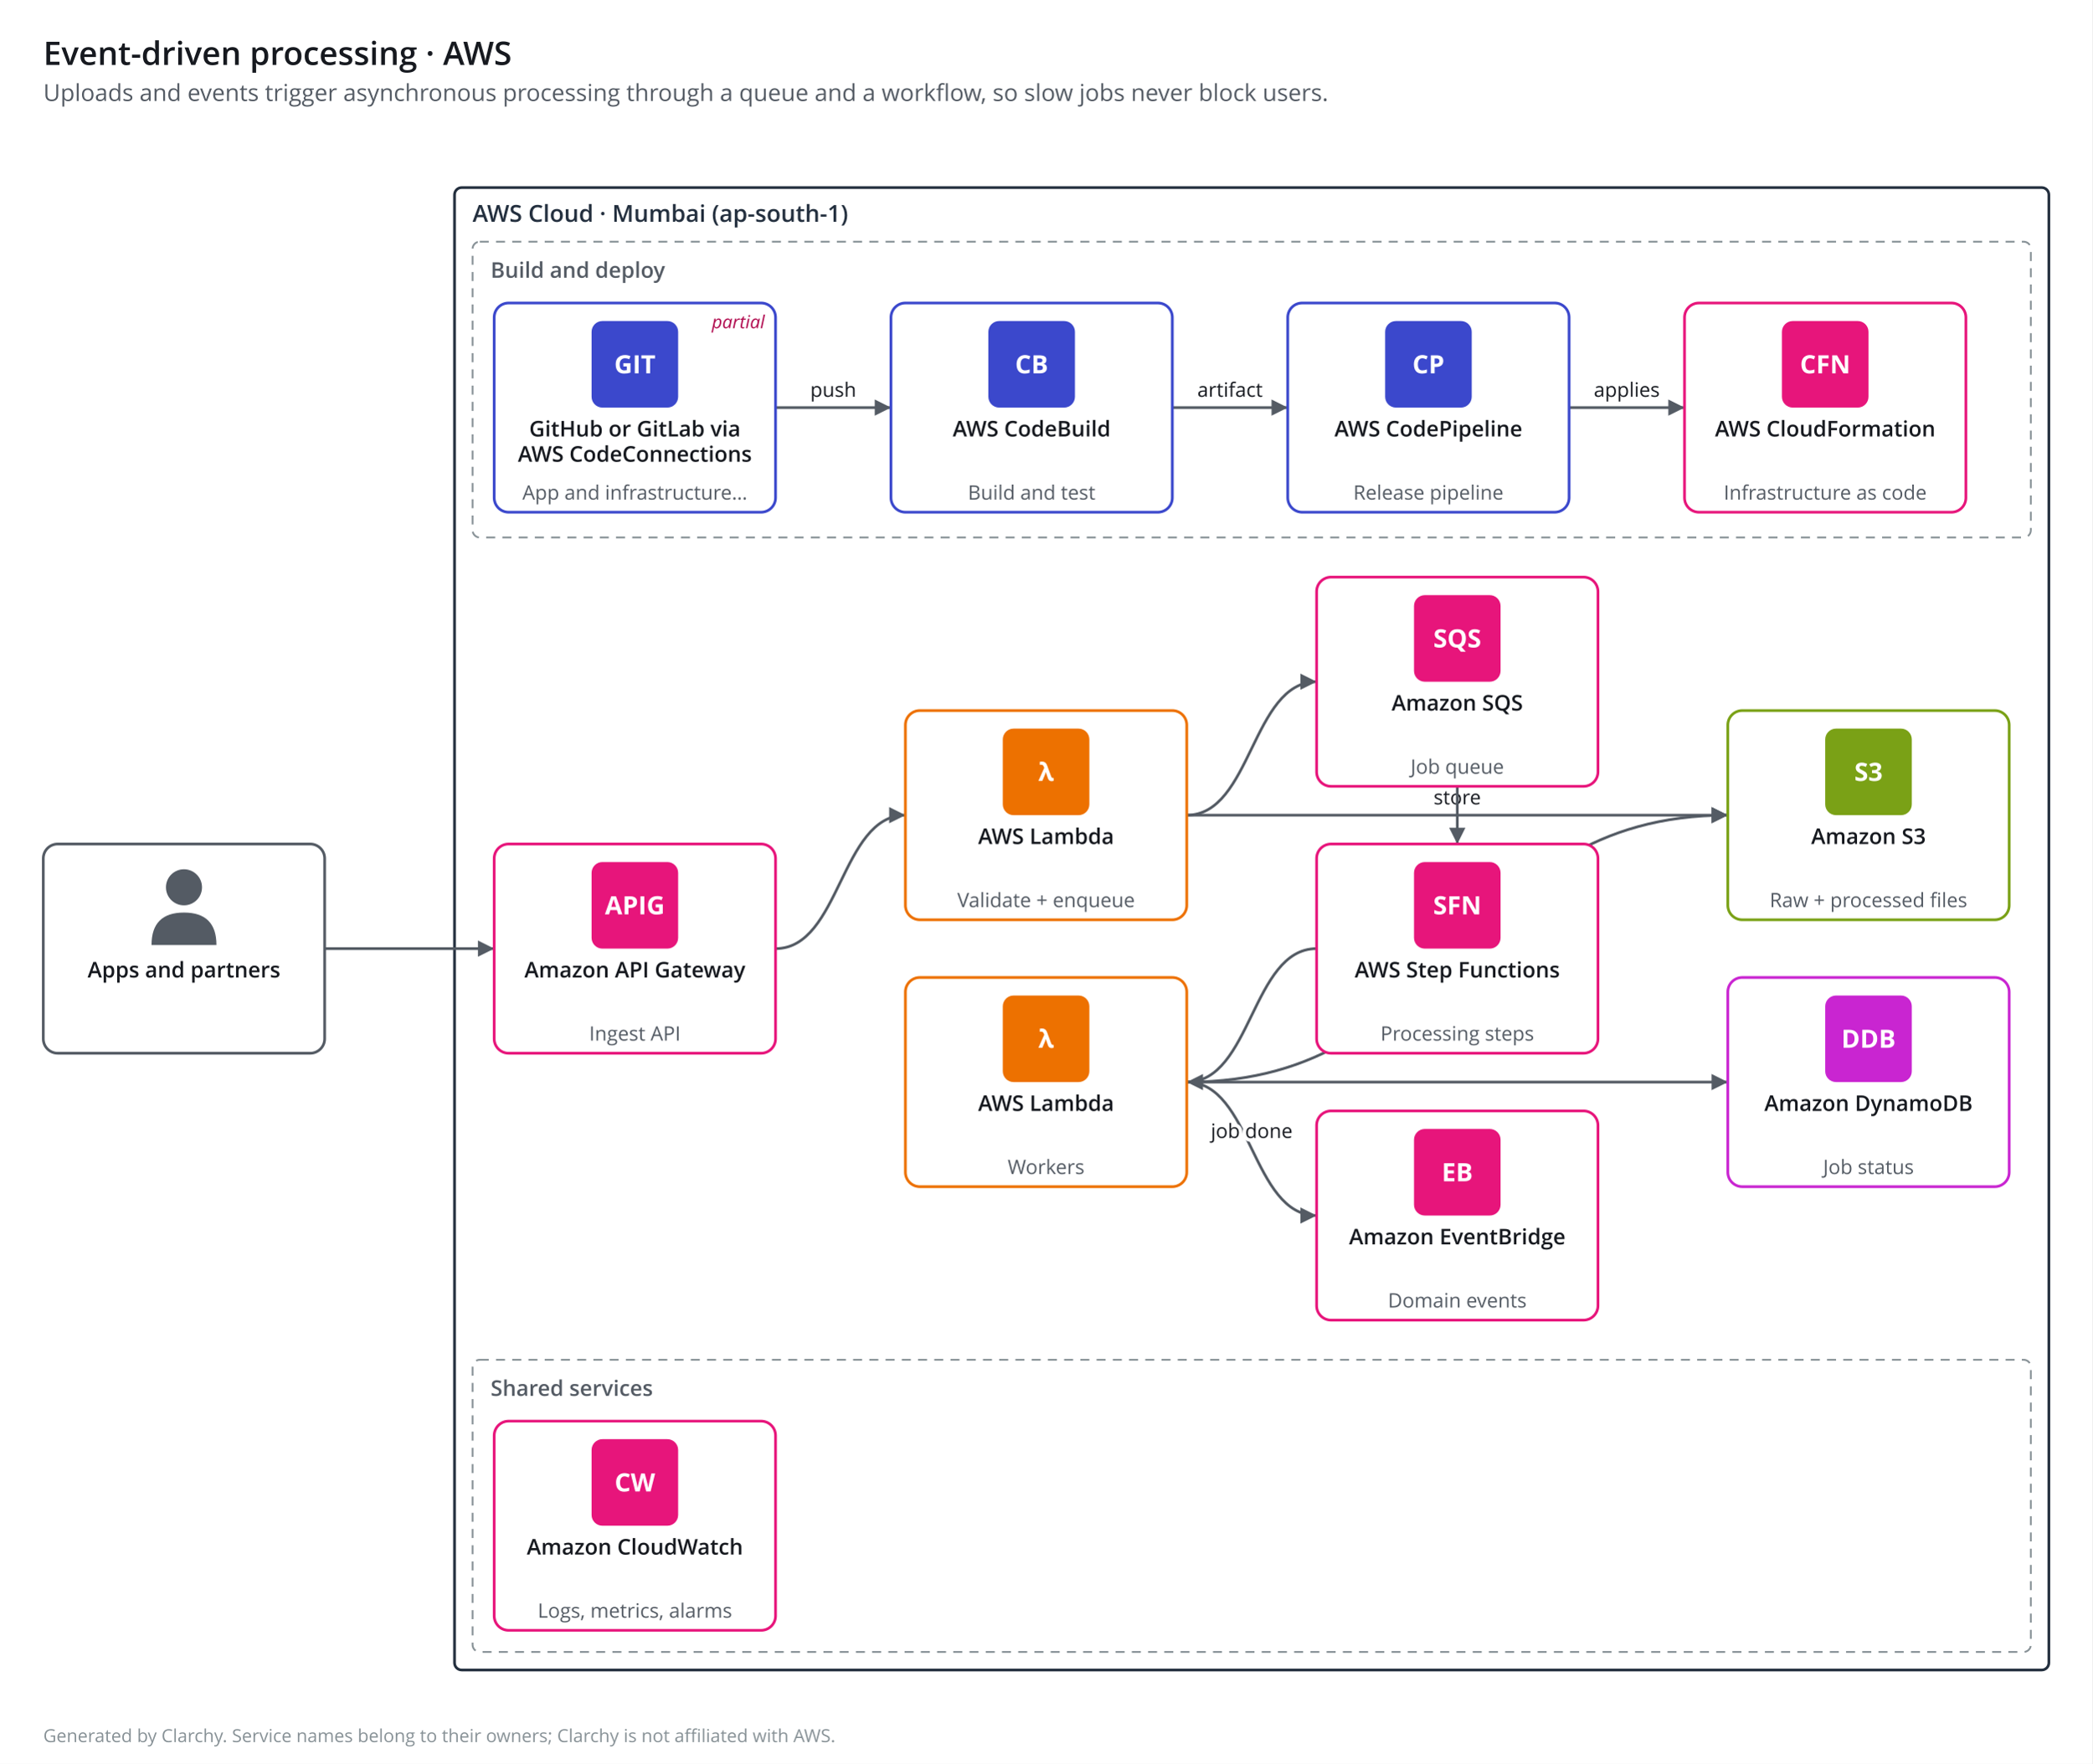
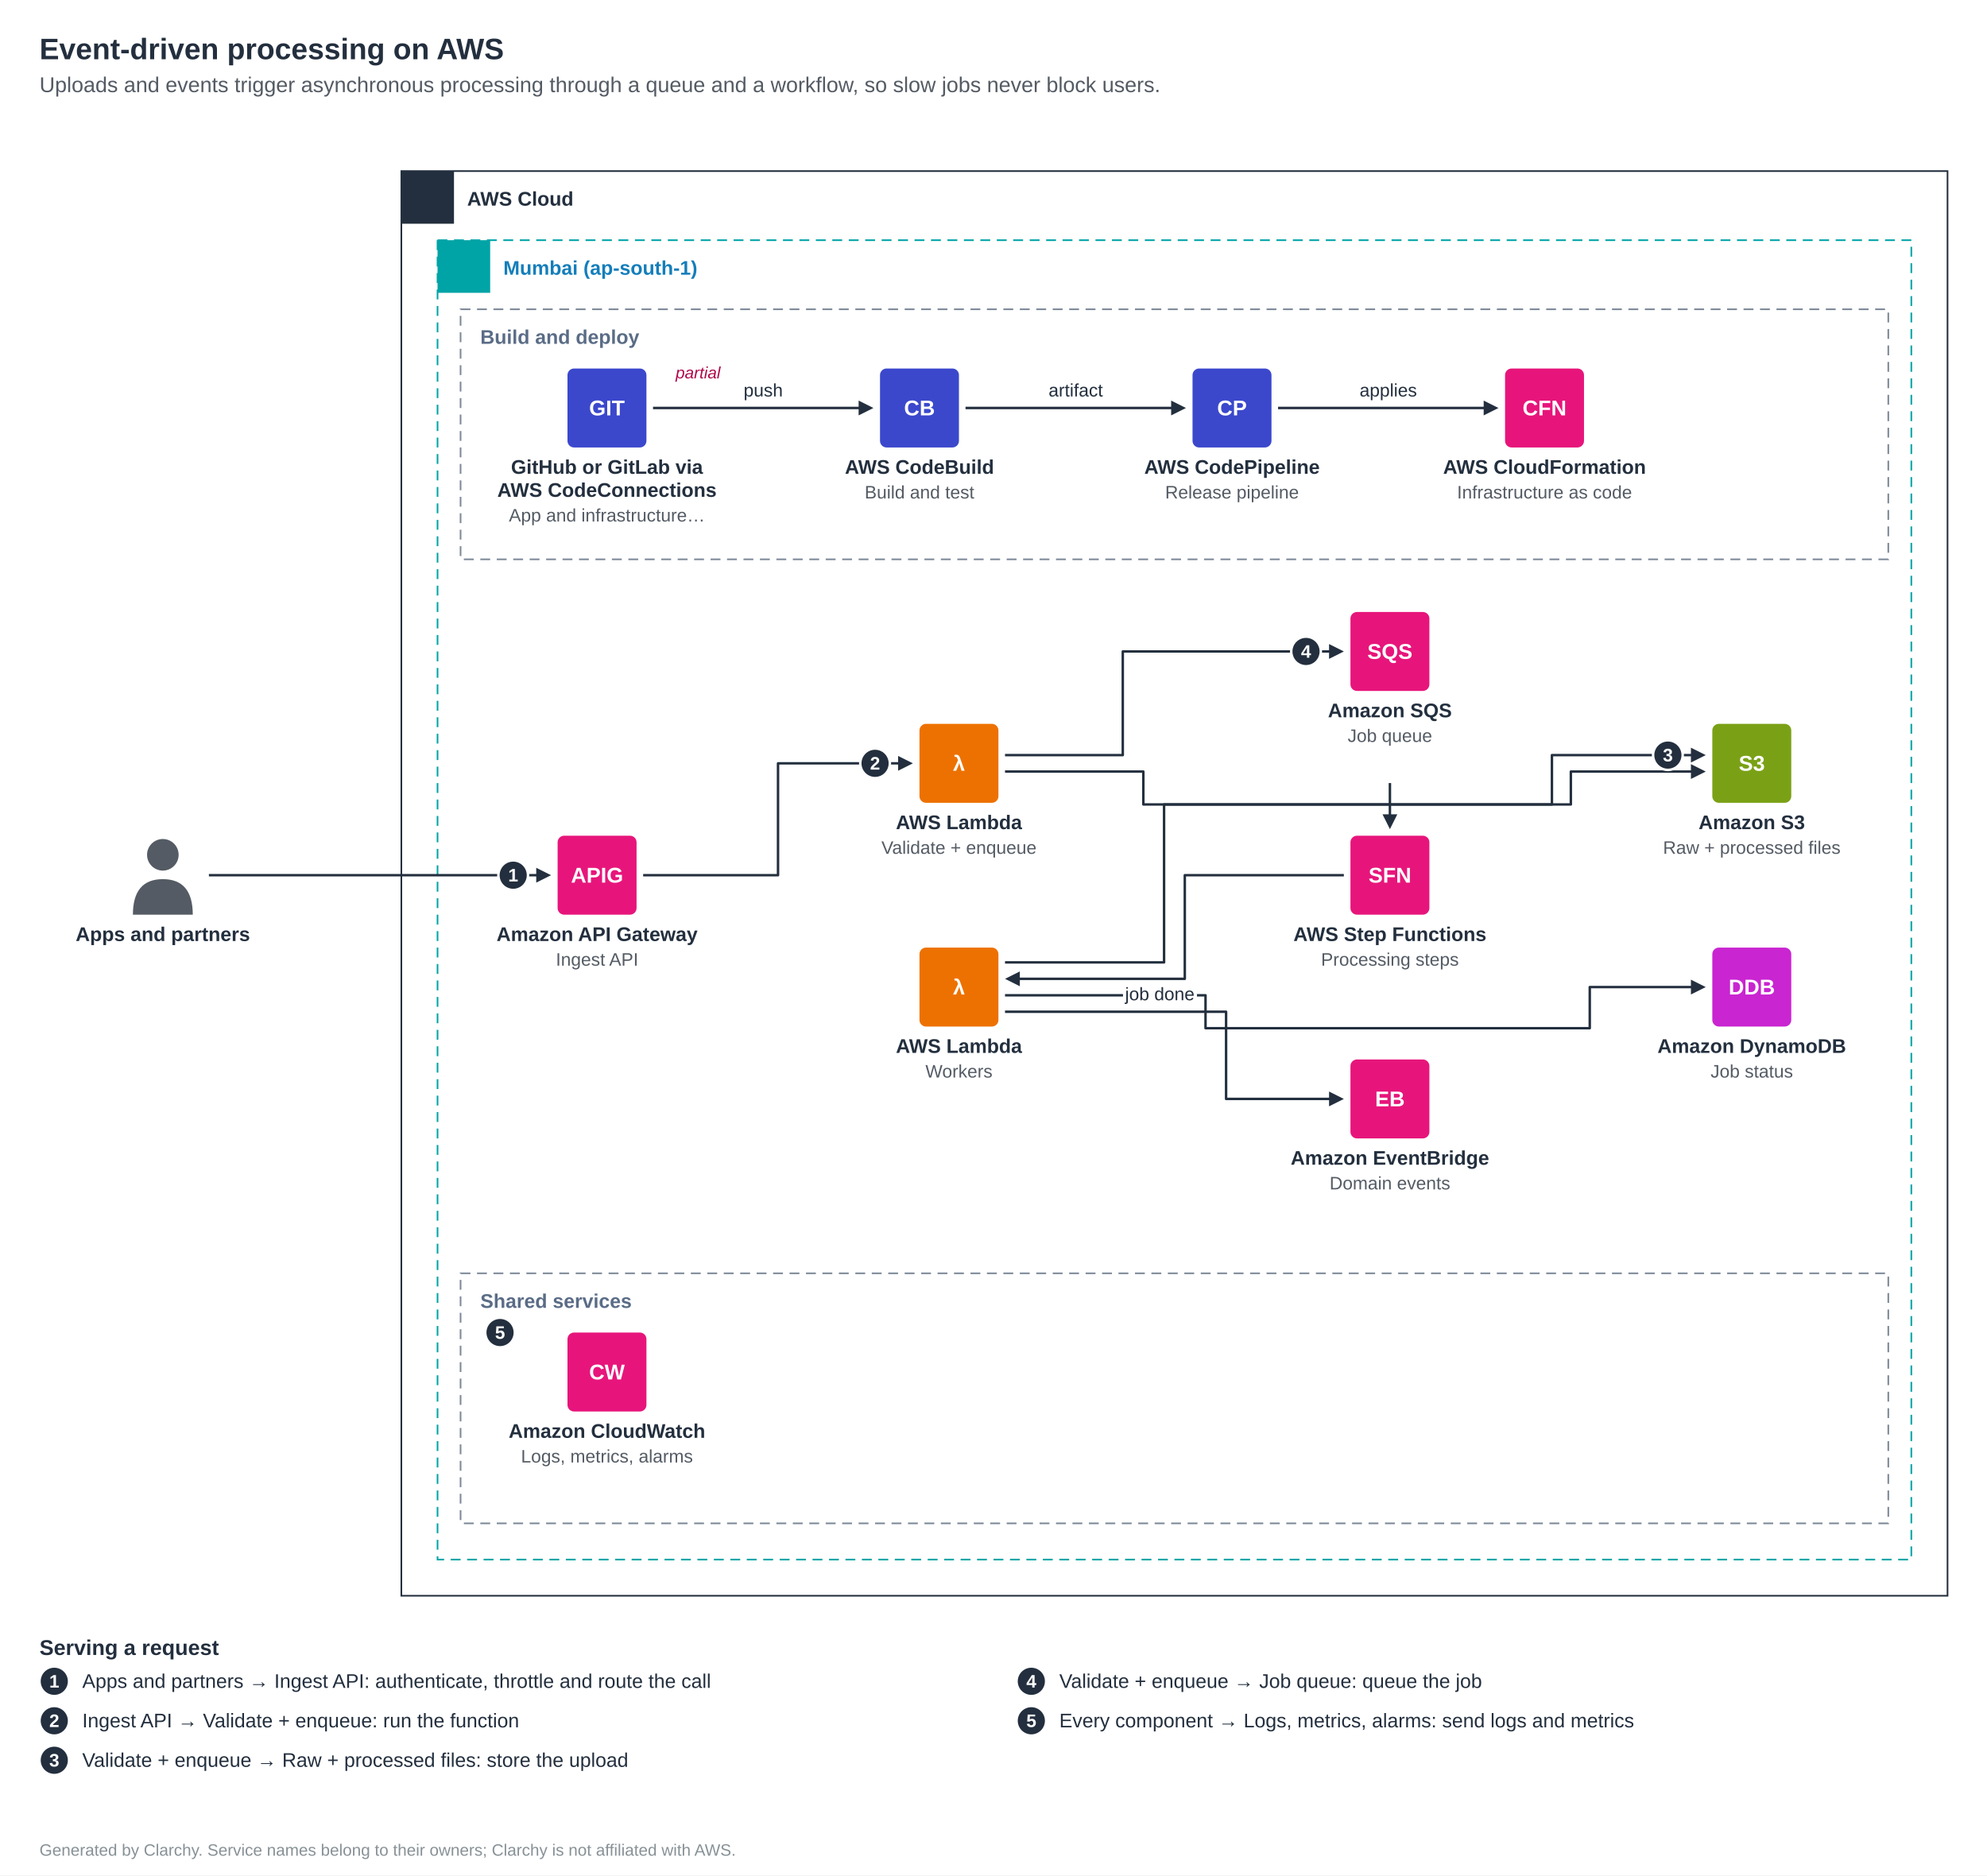
- <svg xmlns="http://www.w3.org/2000/svg" class="ca-diagram ca-aws" width="1160" height="978" viewBox="0 0 1160 978" role="img" data-body-top="80" data-body-bottom="950" aria-label="Event-driven processing on AWS">
-   <style>.ca-aws{font-family:'Open Sans', 'Helvetica Neue', Arial, sans-serif}
+ <svg xmlns="http://www.w3.org/2000/svg" class="ca-diagram ca-aws" width="1208" height="1140" viewBox="0 0 1208 1140" role="img" data-body-top="80" data-body-bottom="1112" data-drawing-bottom="978" aria-label="Event-driven processing on AWS">
+   <style>.ca-aws{font-family:'Amazon Ember', 'Helvetica Neue', Arial, sans-serif}
.ca-aws .ca-bg{fill:#ffffff}
- .ca-aws .ca-title{font-size:18px;font-weight:600;fill:#16191f}
- .ca-aws .ca-subtitle{font-size:13px;fill:#545b64}
- .ca-aws .ca-cloud{fill:#FFFFFF;stroke:#232F3E;stroke-width:1.5;}
- .ca-aws .ca-cloud-label{font-size:13px;font-weight:600;fill:#232F3E}
- .ca-aws .ca-band{fill:none;stroke:#879196;stroke-dasharray:5 4}
- .ca-aws .ca-band-label{font-size:12px;font-weight:600;fill:#545B64}
- .ca-aws .ca-node-box{fill:#ffffff;stroke-width:1.5}
- .ca-aws .ca-badge{font-size:14px;font-weight:700;fill:#ffffff}
- .ca-aws .ca-service{font-size:12px;font-weight:600;fill:#16191f}
- .ca-aws .ca-label{font-size:11px;fill:#545b64}
+ .ca-aws .ca-title{font-size:18px;font-weight:700;fill:#232F3E}
+ .ca-aws .ca-subtitle{font-size:13px;fill:#545B64}
+ .ca-aws .ca-group-label{font-size:12px;font-weight:600;fill:#232F3E}
+ .ca-aws .ca-badge{font-size:13px;font-weight:700;fill:#ffffff}
+ .ca-aws .ca-service{font-size:12px;font-weight:600;fill:#232F3E}
+ .ca-aws .ca-label{font-size:11px;fill:#545B64}
.ca-aws .ca-fidelity{font-size:10px;font-style:italic;fill:#b0084d}
- .ca-aws .ca-edge{fill:none;stroke:#545B64;stroke-width:1.5}
- .ca-aws .ca-arrow{fill:#545B64}
- .ca-aws .ca-edge-label{font-size:11px;fill:#16191f;paint-order:stroke;stroke:#ffffff;stroke-width:4}
- .ca-aws .ca-footer{font-size:10px;fill:#879196}</style>
-   <rect class="ca-bg" width="1160" height="978" />
-   <text class="ca-title" x="24" y="36">Event-driven processing · AWS</text>
+ .ca-aws .ca-edge{fill:none;stroke:#232F3E;stroke-width:1.5;stroke-linejoin:round}
+ .ca-aws .ca-arrow{fill:#232F3E}
+ .ca-aws .ca-edge-label{font-size:11px;fill:#232F3E;paint-order:stroke;stroke:#ffffff;stroke-width:4;stroke-linejoin:round}
+ .ca-aws .ca-step circle{fill:#232F3E;stroke:#ffffff;stroke-width:1.5}
+ .ca-aws .ca-step text{font-size:11px;font-weight:700;fill:#ffffff}
+ .ca-aws .ca-steps-title{font-size:13px;font-weight:700;fill:#232F3E}
+ .ca-aws .ca-steps-text{font-size:12px;fill:#232F3E}
+ .ca-aws .ca-footer{font-size:10px;fill:#879196}
+ .ca-aws .ca-node-box{fill:transparent;stroke:transparent;stroke-width:1.5}
+ .ca-aws .ca-group-cloud{fill:none;stroke:#232F3E}
+ .ca-aws .ca-group-cloud-label{fill:#232F3E;font-weight:600}
+ .ca-aws .ca-group-region{fill:none;stroke:#00A4A6;stroke-dasharray:6 4}
+ .ca-aws .ca-group-region-label{fill:#147EBA;font-weight:600}
+ .ca-aws .ca-group-vpc{fill:none;stroke:#8C4FFF}
+ .ca-aws .ca-group-vpc-label{fill:#8C4FFF;font-weight:600}
+ .ca-aws .ca-group-public{fill:#F2F6E8;stroke:none}
+ .ca-aws .ca-group-public-label{fill:#248814;font-weight:600}
+ .ca-aws .ca-group-private{fill:#E6F6F7;stroke:none}
+ .ca-aws .ca-group-private-label{fill:#147EBA;font-weight:600}
+ .ca-aws .ca-group-generic{fill:none;stroke:#7D8998;stroke-dasharray:6 4}
+ .ca-aws .ca-group-generic-label{fill:#5A6C86;font-weight:600}</style>
+   <rect class="ca-bg" width="1208" height="1140" />
+   <text class="ca-title" x="24" y="36">Event-driven processing on AWS</text>
  <text class="ca-subtitle" x="24" y="56">Uploads and events trigger asynchronous processing through a queue and a workflow, so slow jobs never block users.</text>
-   <rect class="ca-cloud" x="252" y="104" width="884" height="822" rx="4" />
-   <text class="ca-cloud-label" x="262" y="123">AWS Cloud · Mumbai (ap-south-1)</text>
-   <rect class="ca-band" x="262" y="134" width="864" height="164" rx="4" />
-   <text class="ca-band-label" x="272" y="154">Build and deploy</text>
-   <rect class="ca-band" x="262" y="754" width="864" height="162" rx="4" />
-   <text class="ca-band-label" x="272" y="774">Shared services</text>
-   <path class="ca-edge" data-from="producers" data-to="api" d="M180,526 C227,526 227,526 274,526" />
-   <polygon class="ca-arrow" data-from="producers" data-to="api" points="274,526 265,521.5 265,530.5" />
-   <path class="ca-edge" data-from="api" data-to="ingest" d="M430,526 C466,526 466,452 502,452" />
-   <polygon class="ca-arrow" data-from="api" data-to="ingest" points="502,452 493,447.5 493,456.5" />
-   <path class="ca-edge" data-from="ingest" data-to="raw" d="M658,452 C808,452 808,452 958,452" />
-   <polygon class="ca-arrow" data-from="ingest" data-to="raw" points="958,452 949,447.5 949,456.5" />
-   <text class="ca-edge-label" data-from="ingest" data-to="raw" x="808" y="446" text-anchor="middle">store</text>
-   <path class="ca-edge" data-from="ingest" data-to="queue" d="M658,452 C694,452 694,378 730,378" />
-   <polygon class="ca-arrow" data-from="ingest" data-to="queue" points="730,378 721,373.5 721,382.5" />
-   <path class="ca-edge" data-from="queue" data-to="workflow" d="M808,436 C808,452 808,452 808,468" />
-   <polygon class="ca-arrow" data-from="queue" data-to="workflow" points="808,468 803.5,459 812.5,459" />
-   <path class="ca-edge" data-from="workflow" data-to="workers" d="M730,526 C694,526 694,600 658,600" />
-   <polygon class="ca-arrow" data-from="workflow" data-to="workers" points="658,600 667,595.5 667,604.5" />
-   <path class="ca-edge" data-from="workers" data-to="raw" d="M658,600 C808,600 808,452 958,452" />
-   <polygon class="ca-arrow" data-from="workers" data-to="raw" points="958,452 949,447.5 949,456.5" />
-   <path class="ca-edge" data-from="workers" data-to="state" d="M658,600 C808,600 808,600 958,600" />
-   <polygon class="ca-arrow" data-from="workers" data-to="state" points="958,600 949,595.5 949,604.5" />
-   <path class="ca-edge" data-from="workers" data-to="events" d="M658,600 C694,600 694,674 730,674" />
-   <polygon class="ca-arrow" data-from="workers" data-to="events" points="730,674 721,669.5 721,678.5" />
-   <text class="ca-edge-label" data-from="workers" data-to="events" x="694" y="631" text-anchor="middle">job done</text>
-   <path class="ca-edge" data-from="repo" data-to="build" d="M430,226 C462,226 462,226 494,226" />
-   <polygon class="ca-arrow" data-from="repo" data-to="build" points="494,226 485,221.5 485,230.5" />
-   <text class="ca-edge-label" data-from="repo" data-to="build" x="462" y="220" text-anchor="middle">push</text>
-   <path class="ca-edge" data-from="build" data-to="deploy" d="M650,226 C682,226 682,226 714,226" />
-   <polygon class="ca-arrow" data-from="build" data-to="deploy" points="714,226 705,221.5 705,230.5" />
-   <text class="ca-edge-label" data-from="build" data-to="deploy" x="682" y="220" text-anchor="middle">artifact</text>
-   <path class="ca-edge" data-from="deploy" data-to="infra-code" d="M870,226 C902,226 902,226 934,226" />
-   <polygon class="ca-arrow" data-from="deploy" data-to="infra-code" points="934,226 925,221.5 925,230.5" />
-   <text class="ca-edge-label" data-from="deploy" data-to="infra-code" x="902" y="220" text-anchor="middle">applies</text>
+   <rect class="ca-group ca-group-cloud" x="244" y="104" width="940" height="866" rx="0" />
+   <rect x="244" y="104" width="32" height="32" fill="#232F3E" />
+   <text class="ca-group-label ca-group-cloud-label" x="284" y="125">AWS Cloud</text>
+   <rect class="ca-group ca-group-region" x="266" y="146" width="896" height="802" rx="0" />
+   <rect x="266" y="146" width="32" height="32" fill="#00A4A6" />
+   <text class="ca-group-label ca-group-region-label" x="306" y="167">Mumbai (ap-south-1)</text>
+   <rect class="ca-group ca-group-generic" x="280" y="188" width="868" height="152" rx="0" />
+   <text class="ca-group-label ca-group-generic-label" x="292" y="209">Build and deploy</text>
+   <rect class="ca-group ca-group-generic" x="280" y="774" width="868" height="152" rx="0" />
+   <text class="ca-group-label ca-group-generic-label" x="292" y="795">Shared services</text>
+   <path class="ca-edge" data-from="producers" data-to="api" d="M127,532 L329,532" />
+   <polygon class="ca-arrow" data-from="producers" data-to="api" points="335,532 326,527.5 326,536.5" />
+   <path class="ca-edge" data-from="api" data-to="ingest" d="M391,532 L473,532 L473,464 L549,464" />
+   <polygon class="ca-arrow" data-from="api" data-to="ingest" points="555,464 546,459.5 546,468.5" />
+   <path class="ca-edge" data-from="ingest" data-to="raw" d="M611,469 L695.1,469 L695.1,489 L943.5,489 L943.5,459 L1031,459" />
+   <polygon class="ca-arrow" data-from="ingest" data-to="raw" points="1037,459 1028,454.5 1028,463.5" />
+   <path class="ca-edge" data-from="ingest" data-to="queue" d="M611,459 L682.6,459 L682.6,396 L811,396" />
+   <polygon class="ca-arrow" data-from="ingest" data-to="queue" points="817,396 808,391.5 808,400.5" />
+   <path class="ca-edge" data-from="queue" data-to="workflow" d="M845,476 L845,498" />
+   <polygon class="ca-arrow" data-from="queue" data-to="workflow" points="845,504 840.5,495 849.5,495" />
+   <path class="ca-edge" data-from="workflow" data-to="workers" d="M817,532 L720.3,532 L720.3,595 L617,595" />
+   <polygon class="ca-arrow" data-from="workflow" data-to="workers" points="611,595 620,590.5 620,599.5" />
+   <path class="ca-edge" data-from="workers" data-to="raw" d="M611,585 L707.7,585 L707.7,489 L955,489 L955,469 L1031,469" />
+   <polygon class="ca-arrow" data-from="workers" data-to="raw" points="1037,469 1028,464.5 1028,473.5" />
+   <path class="ca-edge" data-from="workers" data-to="state" d="M611,605 L732.9,605 L732.9,625 L966.5,625 L966.5,600 L1031,600" />
+   <polygon class="ca-arrow" data-from="workers" data-to="state" points="1037,600 1028,595.5 1028,604.5" />
+   <path class="ca-edge" data-from="workers" data-to="events" d="M611,615 L745.4,615 L745.4,668 L811,668" />
+   <polygon class="ca-arrow" data-from="workers" data-to="events" points="817,668 808,663.5 808,672.5" />
+   <text class="ca-edge-label" data-from="workers" data-to="events" x="705.1" y="608" text-anchor="middle">job done</text>
+   <path class="ca-edge" data-from="repo" data-to="build" d="M397,248 L525,248" />
+   <polygon class="ca-arrow" data-from="repo" data-to="build" points="531,248 522,243.5 522,252.5" />
+   <text class="ca-edge-label" data-from="repo" data-to="build" x="464" y="241" text-anchor="middle">push</text>
+   <path class="ca-edge" data-from="build" data-to="deploy" d="M587,248 L715,248" />
+   <polygon class="ca-arrow" data-from="build" data-to="deploy" points="721,248 712,243.5 712,252.5" />
+   <text class="ca-edge-label" data-from="build" data-to="deploy" x="654" y="241" text-anchor="middle">artifact</text>
+   <path class="ca-edge" data-from="deploy" data-to="infra-code" d="M777,248 L905,248" />
+   <polygon class="ca-arrow" data-from="deploy" data-to="infra-code" points="911,248 902,243.5 902,252.5" />
+   <text class="ca-edge-label" data-from="deploy" data-to="infra-code" x="844" y="241" text-anchor="middle">applies</text>
  <g class="node" data-id="producers" data-capability="client" data-stage="users">
-     <rect class="ca-node-box" x="24" y="468" width="156" height="116" rx="8" style="stroke:#545B64" />
+     <rect class="ca-node-box" x="24" y="502" width="150" height="110" rx="4" />
    <g fill="#545B64">
-       <circle cx="102" cy="492" r="10" />
-       <path d="M84,524 Q84,506 102,506 Q120,506 120,524 Z" />
+       <circle cx="99" cy="519.6" r="9.6" />
+       <path d="M80.8,556 Q80.8,534.4 99,534.4 Q117.2,534.4 117.2,556 Z" />
    </g>
-     <text class="ca-service" x="102" y="542" text-anchor="middle">Apps and partners</text>
+     <text class="ca-service" x="99" y="572" text-anchor="middle">Apps and partners</text>
  </g>
  <g class="node" data-id="api" data-capability="api-gateway" data-stage="serve">
-     <rect class="ca-node-box" x="274" y="468" width="156" height="116" rx="8" style="stroke:#E7157B" />
-     <rect x="328" y="478" width="48" height="48" rx="6" fill="#E7157B" />
-     <text class="ca-badge" x="352" y="507" text-anchor="middle">APIG</text>
-     <text class="ca-service" x="352" y="542" text-anchor="middle">Amazon API Gateway</text>
-     <text class="ca-label" x="352" y="577" text-anchor="middle">Ingest API</text>
+     <rect class="ca-node-box" x="288" y="502" width="150" height="110" rx="4" />
+     <rect x="339" y="508" width="48" height="48" rx="4" fill="#E7157B" />
+     <text class="ca-badge" x="363" y="536.5" text-anchor="middle">APIG</text>
+     <text class="ca-service" x="363" y="572" text-anchor="middle">Amazon API Gateway</text>
+     <text class="ca-label" x="363" y="587" text-anchor="middle">Ingest API</text>
  </g>
  <g class="node" data-id="ingest" data-capability="serverless-function" data-stage="run">
-     <rect class="ca-node-box" x="502" y="394" width="156" height="116" rx="8" style="stroke:#ED7100" />
-     <rect x="556" y="404" width="48" height="48" rx="6" fill="#ED7100" />
-     <text class="ca-badge" x="580" y="433" text-anchor="middle">λ</text>
-     <text class="ca-service" x="580" y="468" text-anchor="middle">AWS Lambda</text>
-     <text class="ca-label" x="580" y="503" text-anchor="middle">Validate + enqueue</text>
+     <rect class="ca-node-box" x="508" y="434" width="150" height="110" rx="4" />
+     <rect x="559" y="440" width="48" height="48" rx="4" fill="#ED7100" />
+     <text class="ca-badge" x="583" y="468.5" text-anchor="middle">λ</text>
+     <text class="ca-service" x="583" y="504" text-anchor="middle">AWS Lambda</text>
+     <text class="ca-label" x="583" y="519" text-anchor="middle">Validate + enqueue</text>
  </g>
  <g class="node" data-id="queue" data-capability="message-queue" data-stage="integrate">
-     <rect class="ca-node-box" x="730" y="320" width="156" height="116" rx="8" style="stroke:#E7157B" />
-     <rect x="784" y="330" width="48" height="48" rx="6" fill="#E7157B" />
-     <text class="ca-badge" x="808" y="359" text-anchor="middle">SQS</text>
-     <text class="ca-service" x="808" y="394" text-anchor="middle">Amazon SQS</text>
-     <text class="ca-label" x="808" y="429" text-anchor="middle">Job queue</text>
+     <rect class="ca-node-box" x="770" y="366" width="150" height="110" rx="4" />
+     <rect x="821" y="372" width="48" height="48" rx="4" fill="#E7157B" />
+     <text class="ca-badge" x="845" y="400.5" text-anchor="middle">SQS</text>
+     <text class="ca-service" x="845" y="436" text-anchor="middle">Amazon SQS</text>
+     <text class="ca-label" x="845" y="451" text-anchor="middle">Job queue</text>
  </g>
  <g class="node" data-id="events" data-capability="event-bus" data-stage="integrate">
-     <rect class="ca-node-box" x="730" y="616" width="156" height="116" rx="8" style="stroke:#E7157B" />
-     <rect x="784" y="626" width="48" height="48" rx="6" fill="#E7157B" />
-     <text class="ca-badge" x="808" y="655" text-anchor="middle">EB</text>
-     <text class="ca-service" x="808" y="690" text-anchor="middle">Amazon EventBridge</text>
-     <text class="ca-label" x="808" y="725" text-anchor="middle">Domain events</text>
+     <rect class="ca-node-box" x="770" y="638" width="150" height="110" rx="4" />
+     <rect x="821" y="644" width="48" height="48" rx="4" fill="#E7157B" />
+     <text class="ca-badge" x="845" y="672.5" text-anchor="middle">EB</text>
+     <text class="ca-service" x="845" y="708" text-anchor="middle">Amazon EventBridge</text>
+     <text class="ca-label" x="845" y="723" text-anchor="middle">Domain events</text>
  </g>
  <g class="node" data-id="workflow" data-capability="workflow" data-stage="integrate">
-     <rect class="ca-node-box" x="730" y="468" width="156" height="116" rx="8" style="stroke:#E7157B" />
-     <rect x="784" y="478" width="48" height="48" rx="6" fill="#E7157B" />
-     <text class="ca-badge" x="808" y="507" text-anchor="middle">SFN</text>
-     <text class="ca-service" x="808" y="542" text-anchor="middle">AWS Step Functions</text>
-     <text class="ca-label" x="808" y="577" text-anchor="middle">Processing steps</text>
+     <rect class="ca-node-box" x="770" y="502" width="150" height="110" rx="4" />
+     <rect x="821" y="508" width="48" height="48" rx="4" fill="#E7157B" />
+     <text class="ca-badge" x="845" y="536.5" text-anchor="middle">SFN</text>
+     <text class="ca-service" x="845" y="572" text-anchor="middle">AWS Step Functions</text>
+     <text class="ca-label" x="845" y="587" text-anchor="middle">Processing steps</text>
  </g>
  <g class="node" data-id="workers" data-capability="serverless-function" data-stage="run">
-     <rect class="ca-node-box" x="502" y="542" width="156" height="116" rx="8" style="stroke:#ED7100" />
-     <rect x="556" y="552" width="48" height="48" rx="6" fill="#ED7100" />
-     <text class="ca-badge" x="580" y="581" text-anchor="middle">λ</text>
-     <text class="ca-service" x="580" y="616" text-anchor="middle">AWS Lambda</text>
-     <text class="ca-label" x="580" y="651" text-anchor="middle">Workers</text>
+     <rect class="ca-node-box" x="508" y="570" width="150" height="110" rx="4" />
+     <rect x="559" y="576" width="48" height="48" rx="4" fill="#ED7100" />
+     <text class="ca-badge" x="583" y="604.5" text-anchor="middle">λ</text>
+     <text class="ca-service" x="583" y="640" text-anchor="middle">AWS Lambda</text>
+     <text class="ca-label" x="583" y="655" text-anchor="middle">Workers</text>
  </g>
  <g class="node" data-id="raw" data-capability="object-storage" data-stage="store">
-     <rect class="ca-node-box" x="958" y="394" width="156" height="116" rx="8" style="stroke:#7AA116" />
-     <rect x="1012" y="404" width="48" height="48" rx="6" fill="#7AA116" />
-     <text class="ca-badge" x="1036" y="433" text-anchor="middle">S3</text>
-     <text class="ca-service" x="1036" y="468" text-anchor="middle">Amazon S3</text>
-     <text class="ca-label" x="1036" y="503" text-anchor="middle">Raw + processed files</text>
+     <rect class="ca-node-box" x="990" y="434" width="150" height="110" rx="4" />
+     <rect x="1041" y="440" width="48" height="48" rx="4" fill="#7AA116" />
+     <text class="ca-badge" x="1065" y="468.5" text-anchor="middle">S3</text>
+     <text class="ca-service" x="1065" y="504" text-anchor="middle">Amazon S3</text>
+     <text class="ca-label" x="1065" y="519" text-anchor="middle">Raw + processed files</text>
  </g>
  <g class="node" data-id="state" data-capability="key-value-db" data-stage="store">
-     <rect class="ca-node-box" x="958" y="542" width="156" height="116" rx="8" style="stroke:#C925D1" />
-     <rect x="1012" y="552" width="48" height="48" rx="6" fill="#C925D1" />
-     <text class="ca-badge" x="1036" y="581" text-anchor="middle">DDB</text>
-     <text class="ca-service" x="1036" y="616" text-anchor="middle">Amazon DynamoDB</text>
-     <text class="ca-label" x="1036" y="651" text-anchor="middle">Job status</text>
+     <rect class="ca-node-box" x="990" y="570" width="150" height="110" rx="4" />
+     <rect x="1041" y="576" width="48" height="48" rx="4" fill="#C925D1" />
+     <text class="ca-badge" x="1065" y="604.5" text-anchor="middle">DDB</text>
+     <text class="ca-service" x="1065" y="640" text-anchor="middle">Amazon DynamoDB</text>
+     <text class="ca-label" x="1065" y="655" text-anchor="middle">Job status</text>
  </g>
  <g class="node" data-id="logs" data-capability="monitoring" data-stage="operate">
-     <rect class="ca-node-box" x="274" y="788" width="156" height="116" rx="8" style="stroke:#E7157B" />
-     <rect x="328" y="798" width="48" height="48" rx="6" fill="#E7157B" />
-     <text class="ca-badge" x="352" y="827" text-anchor="middle">CW</text>
-     <text class="ca-service" x="352" y="862" text-anchor="middle">Amazon CloudWatch</text>
-     <text class="ca-label" x="352" y="897" text-anchor="middle">Logs, metrics, alarms</text>
+     <rect class="ca-node-box" x="294" y="804" width="150" height="110" rx="4" />
+     <rect x="345" y="810" width="48" height="48" rx="4" fill="#E7157B" />
+     <text class="ca-badge" x="369" y="838.5" text-anchor="middle">CW</text>
+     <text class="ca-service" x="369" y="874" text-anchor="middle">Amazon CloudWatch</text>
+     <text class="ca-label" x="369" y="889" text-anchor="middle">Logs, metrics, alarms</text>
  </g>
  <g class="node" data-id="repo" data-capability="source-control" data-stage="code">
-     <rect class="ca-node-box" x="274" y="168" width="156" height="116" rx="8" style="stroke:#3B48CC" />
-     <rect x="328" y="178" width="48" height="48" rx="6" fill="#3B48CC" />
-     <text class="ca-badge" x="352" y="207" text-anchor="middle">GIT</text>
-     <text class="ca-service" x="352" y="242" text-anchor="middle">GitHub or GitLab via</text>
-     <text class="ca-service" x="352" y="256" text-anchor="middle">AWS CodeConnections</text>
-     <text class="ca-label" x="352" y="277" text-anchor="middle">App and infrastructure…</text>
-     <text class="ca-fidelity" x="424" y="182" text-anchor="end">partial</text>
+     <rect class="ca-node-box" x="294" y="218" width="150" height="110" rx="4" />
+     <rect x="345" y="224" width="48" height="48" rx="4" fill="#3B48CC" />
+     <text class="ca-badge" x="369" y="252.5" text-anchor="middle">GIT</text>
+     <text class="ca-service" x="369" y="288" text-anchor="middle">GitHub or GitLab via</text>
+     <text class="ca-service" x="369" y="302" text-anchor="middle">AWS CodeConnections</text>
+     <text class="ca-label" x="369" y="317" text-anchor="middle">App and infrastructure…</text>
+     <text class="ca-fidelity" x="438" y="230" text-anchor="end">partial</text>
  </g>
  <g class="node" data-id="build" data-capability="ci-build" data-stage="build">
-     <rect class="ca-node-box" x="494" y="168" width="156" height="116" rx="8" style="stroke:#3B48CC" />
-     <rect x="548" y="178" width="48" height="48" rx="6" fill="#3B48CC" />
-     <text class="ca-badge" x="572" y="207" text-anchor="middle">CB</text>
-     <text class="ca-service" x="572" y="242" text-anchor="middle">AWS CodeBuild</text>
-     <text class="ca-label" x="572" y="277" text-anchor="middle">Build and test</text>
+     <rect class="ca-node-box" x="484" y="218" width="150" height="110" rx="4" />
+     <rect x="535" y="224" width="48" height="48" rx="4" fill="#3B48CC" />
+     <text class="ca-badge" x="559" y="252.5" text-anchor="middle">CB</text>
+     <text class="ca-service" x="559" y="288" text-anchor="middle">AWS CodeBuild</text>
+     <text class="ca-label" x="559" y="303" text-anchor="middle">Build and test</text>
  </g>
  <g class="node" data-id="deploy" data-capability="cd-deploy" data-stage="ship">
-     <rect class="ca-node-box" x="714" y="168" width="156" height="116" rx="8" style="stroke:#3B48CC" />
-     <rect x="768" y="178" width="48" height="48" rx="6" fill="#3B48CC" />
-     <text class="ca-badge" x="792" y="207" text-anchor="middle">CP</text>
-     <text class="ca-service" x="792" y="242" text-anchor="middle">AWS CodePipeline</text>
-     <text class="ca-label" x="792" y="277" text-anchor="middle">Release pipeline</text>
+     <rect class="ca-node-box" x="674" y="218" width="150" height="110" rx="4" />
+     <rect x="725" y="224" width="48" height="48" rx="4" fill="#3B48CC" />
+     <text class="ca-badge" x="749" y="252.5" text-anchor="middle">CP</text>
+     <text class="ca-service" x="749" y="288" text-anchor="middle">AWS CodePipeline</text>
+     <text class="ca-label" x="749" y="303" text-anchor="middle">Release pipeline</text>
  </g>
  <g class="node" data-id="infra-code" data-capability="iac" data-stage="code">
-     <rect class="ca-node-box" x="934" y="168" width="156" height="116" rx="8" style="stroke:#E7157B" />
-     <rect x="988" y="178" width="48" height="48" rx="6" fill="#E7157B" />
-     <text class="ca-badge" x="1012" y="207" text-anchor="middle">CFN</text>
-     <text class="ca-service" x="1012" y="242" text-anchor="middle">AWS CloudFormation</text>
-     <text class="ca-label" x="1012" y="277" text-anchor="middle">Infrastructure as code</text>
-   </g>
-   <text class="ca-footer" x="24" y="966">Generated by Clarchy. Service names belong to their owners; Clarchy is not affiliated with AWS.</text>
+     <rect class="ca-node-box" x="864" y="218" width="150" height="110" rx="4" />
+     <rect x="915" y="224" width="48" height="48" rx="4" fill="#E7157B" />
+     <text class="ca-badge" x="939" y="252.5" text-anchor="middle">CFN</text>
+     <text class="ca-service" x="939" y="288" text-anchor="middle">AWS CloudFormation</text>
+     <text class="ca-label" x="939" y="303" text-anchor="middle">Infrastructure as code</text>
+   </g>
+   <g class="ca-step" data-step="1">
+     <circle cx="312" cy="532" r="9" />
+     <text x="312" y="535.8" text-anchor="middle">1</text>
+   </g>
+   <g class="ca-step" data-step="2">
+     <circle cx="532" cy="464" r="9" />
+     <text x="532" y="467.8" text-anchor="middle">2</text>
+   </g>
+   <g class="ca-step" data-step="3">
+     <circle cx="1014" cy="459" r="9" />
+     <text x="1014" y="462.8" text-anchor="middle">3</text>
+   </g>
+   <g class="ca-step" data-step="4">
+     <circle cx="794" cy="396" r="9" />
+     <text x="794" y="399.8" text-anchor="middle">4</text>
+   </g>
+   <g class="ca-step" data-step="5">
+     <circle cx="304" cy="810" r="9" />
+     <text x="304" y="813.8" text-anchor="middle">5</text>
+   </g>
+   <text class="ca-steps-title" x="24" y="1006">Serving a request</text>
+   <g class="ca-step" data-step="1">
+     <circle cx="33" cy="1022" r="9" />
+     <text x="33" y="1025.8" text-anchor="middle">1</text>
+   </g>
+   <text class="ca-steps-text" x="50" y="1026">Apps and partners → Ingest API: authenticate, throttle and route the call</text>
+   <g class="ca-step" data-step="2">
+     <circle cx="33" cy="1046" r="9" />
+     <text x="33" y="1049.8" text-anchor="middle">2</text>
+   </g>
+   <text class="ca-steps-text" x="50" y="1050">Ingest API → Validate + enqueue: run the function</text>
+   <g class="ca-step" data-step="3">
+     <circle cx="33" cy="1070" r="9" />
+     <text x="33" y="1073.8" text-anchor="middle">3</text>
+   </g>
+   <text class="ca-steps-text" x="50" y="1074">Validate + enqueue → Raw + processed files: store the upload</text>
+   <g class="ca-step" data-step="4">
+     <circle cx="627" cy="1022" r="9" />
+     <text x="627" y="1025.8" text-anchor="middle">4</text>
+   </g>
+   <text class="ca-steps-text" x="644" y="1026">Validate + enqueue → Job queue: queue the job</text>
+   <g class="ca-step" data-step="5">
+     <circle cx="627" cy="1046" r="9" />
+     <text x="627" y="1049.8" text-anchor="middle">5</text>
+   </g>
+   <text class="ca-steps-text" x="644" y="1050">Every component → Logs, metrics, alarms: send logs and metrics</text>
+   <text class="ca-footer" x="24" y="1128">Generated by Clarchy. Service names belong to their owners; Clarchy is not affiliated with AWS.</text>
</svg>
